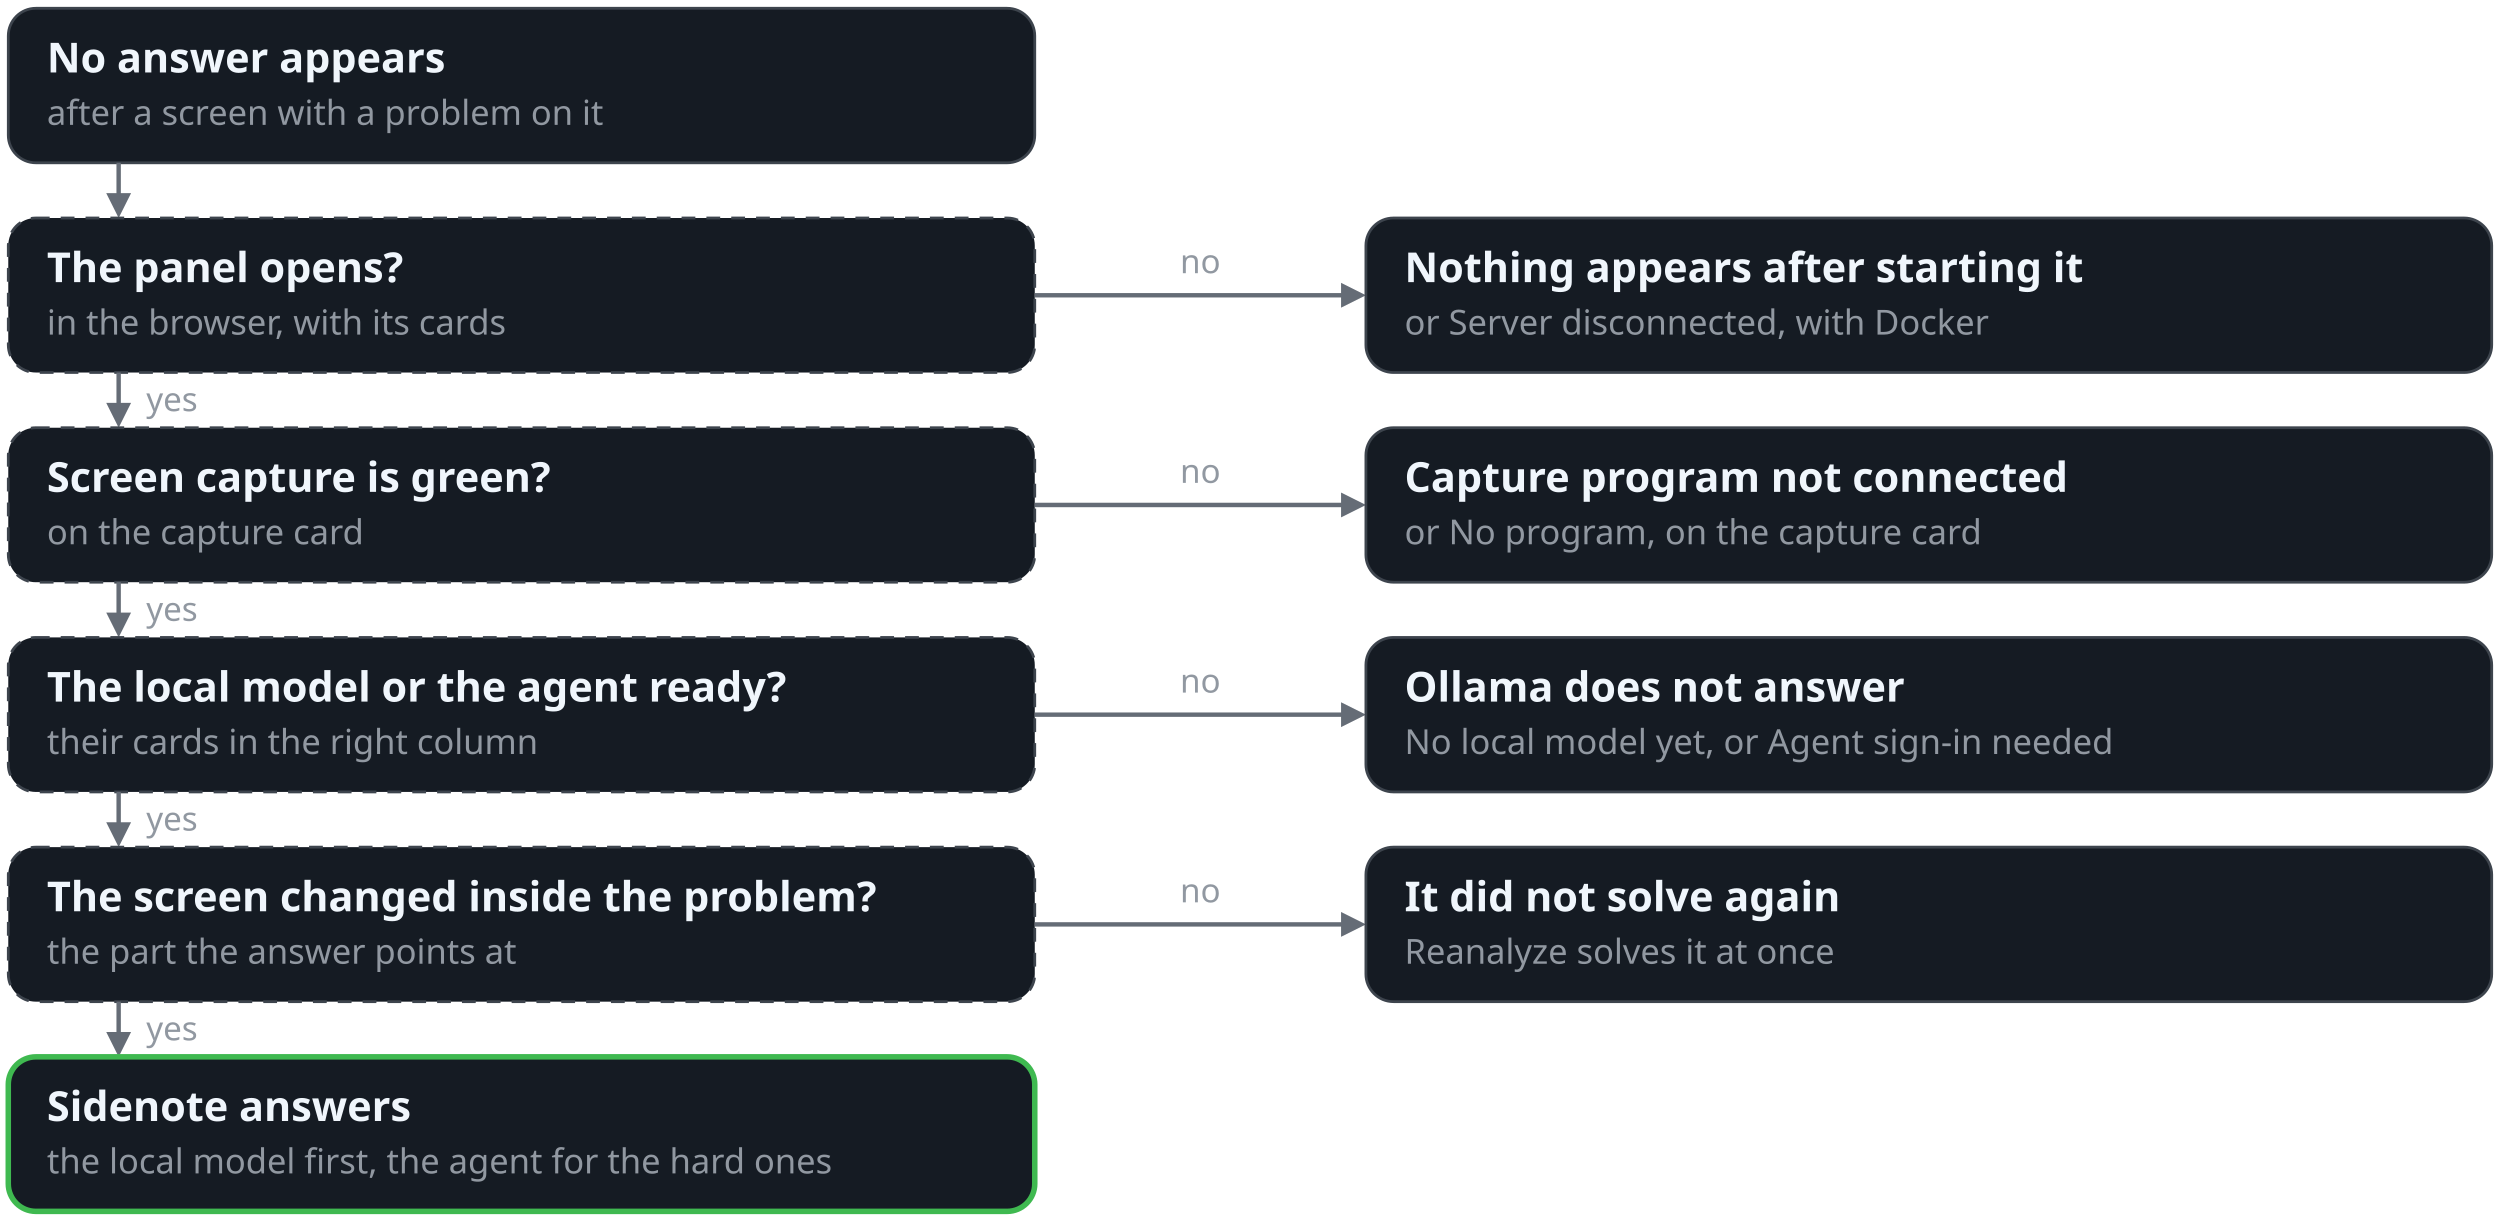
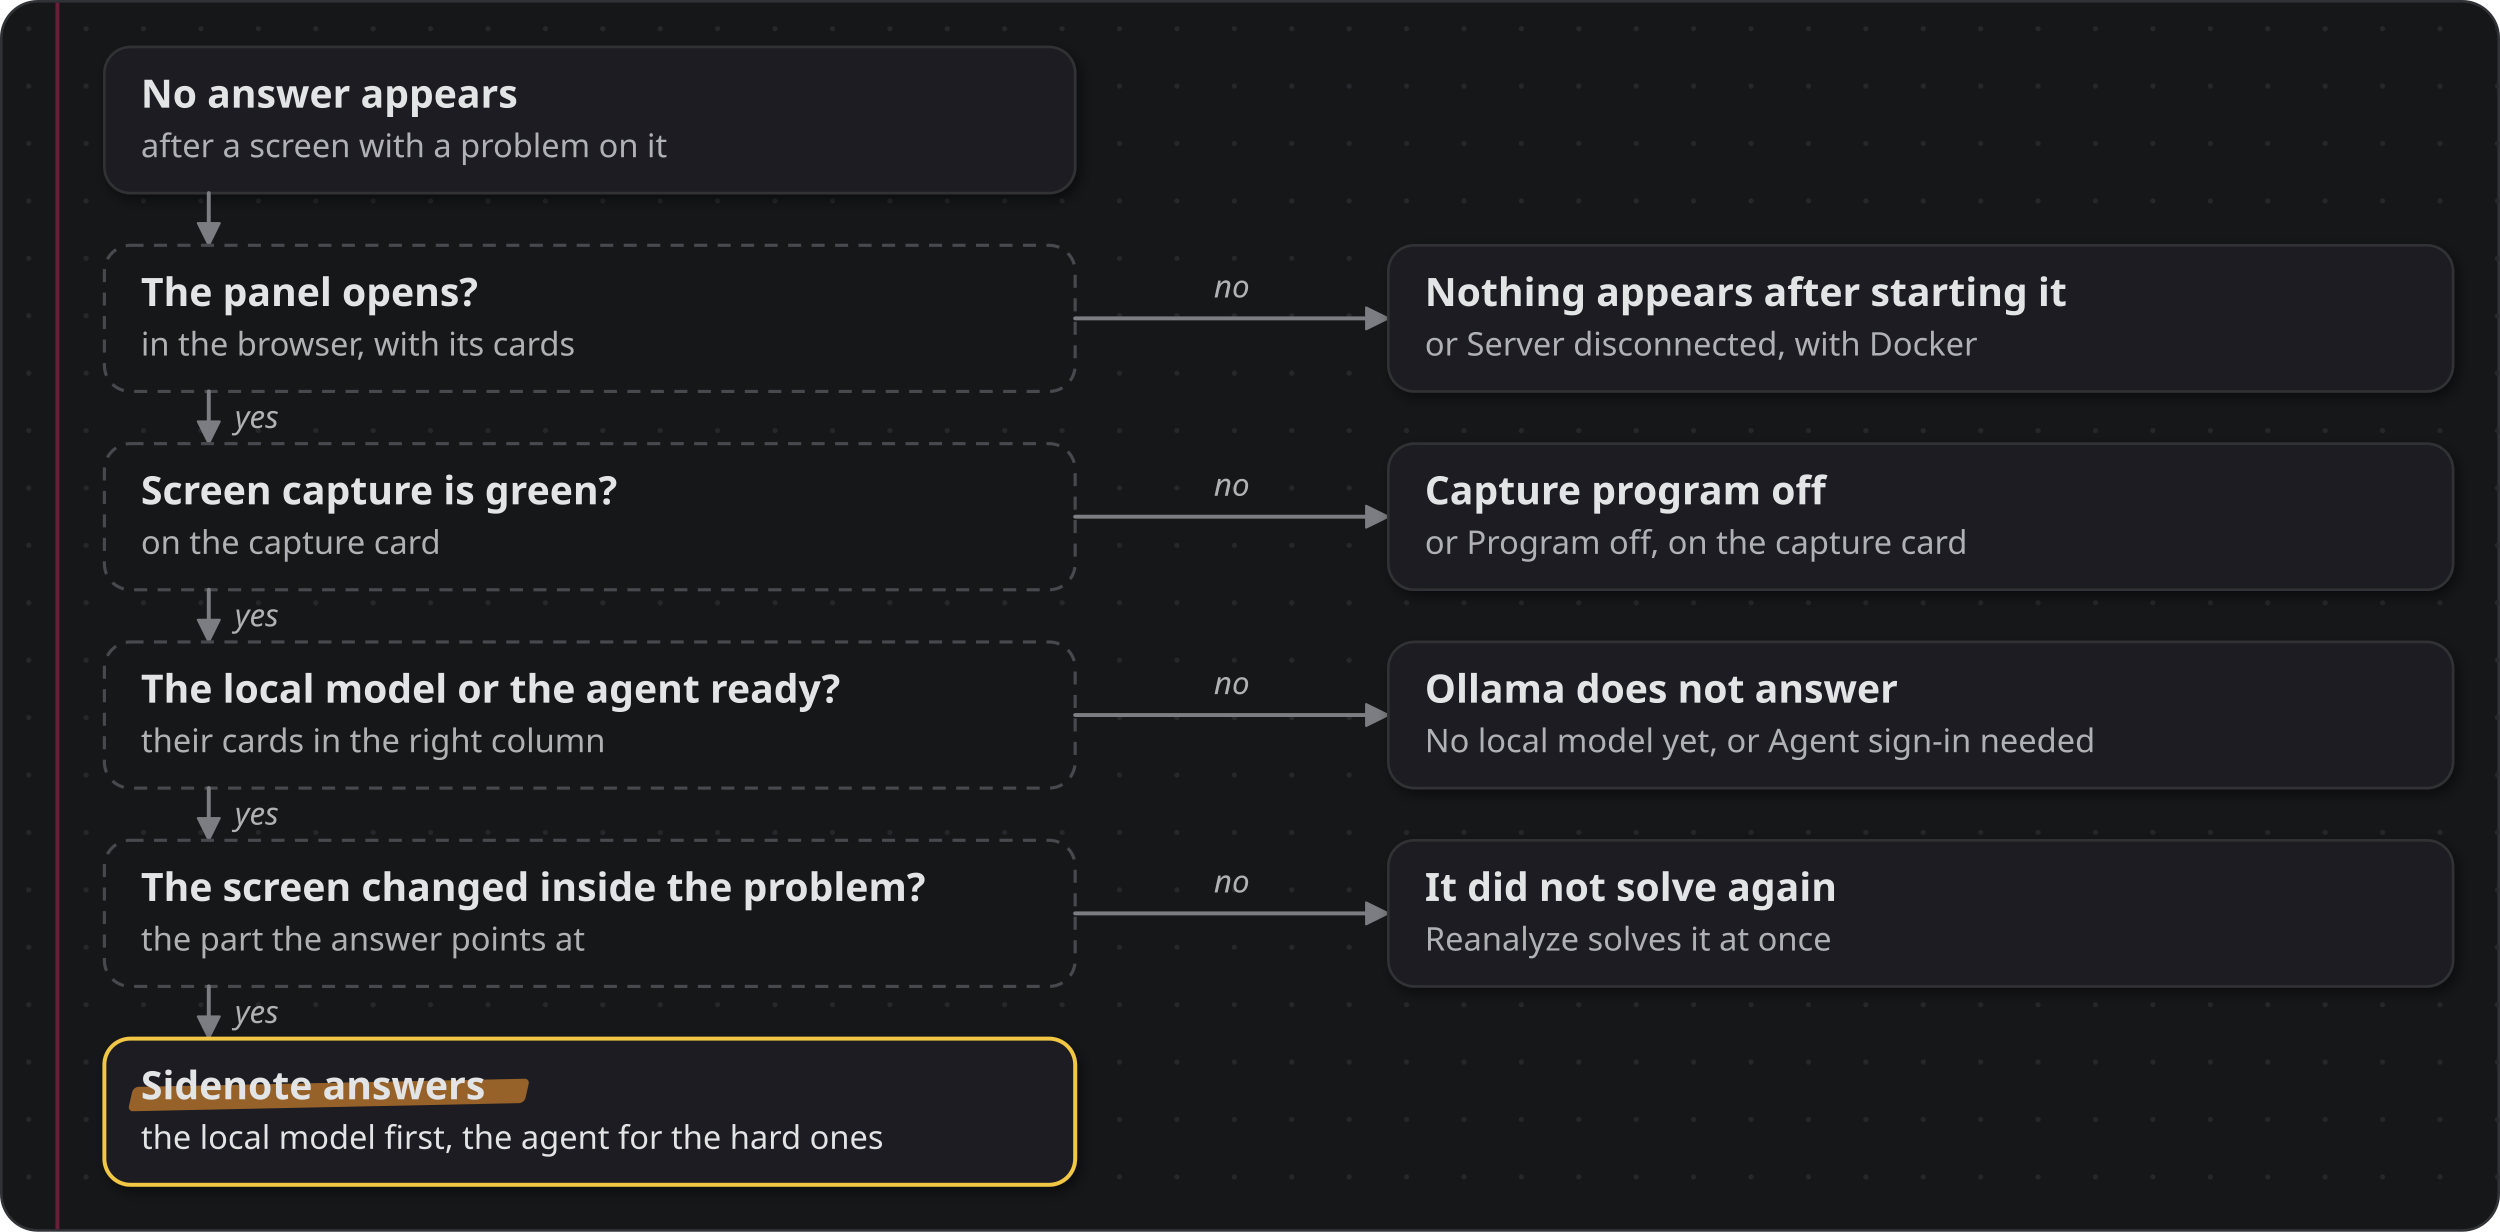
- <svg xmlns="http://www.w3.org/2000/svg" viewBox="-3 -3 906 442" width="906" height="442" font-family="-apple-system, BlinkMacSystemFont, 'Segoe UI', 'Noto Sans', Helvetica, Arial, sans-serif" role="img" aria-label="When no answer comes, four questions in turn. The panel does not open: Nothing appears after starting it, or Server disconnected with Docker. Screen capture is not green on the capture card: Capture program not connected, or No program. Neither the local model nor the agent is ready: Ollama does not answer, No local model yet, or Agent sign-in needed. The screen changed outside the problem: it did not solve again, and Reanalyze solves it at once. With all four, Sidenote answers">
-   <rect x="0" y="0" width="372" height="56" rx="10" fill="#151b23" stroke="#3d444d" stroke-width="1" />
-   <text x="14" y="23.25" font-size="15" font-weight="600" fill="#f0f6fc" text-anchor="start" data-box="14,358">No answer appears</text>
-   <text x="14" y="42.25" font-size="12.5" fill="#9198a1" text-anchor="start" data-box="14,358">after a screen with a problem on it</text>
-   <path d="M40,56 L40,69" fill="none" stroke="#656c76" stroke-width="1.6" stroke-linejoin="round" />
-   <path d="M40,76 L35.5,67.0 L44.5,67.0 Z" fill="#656c76" data-tip="40,76" />
-   <rect x="0" y="76" width="372" height="56" rx="10" fill="#151b23" stroke="#3d444d" stroke-width="1" stroke-dasharray="5 4" />
-   <text x="14" y="99.25" font-size="15" font-weight="600" fill="#f0f6fc" text-anchor="start" data-box="14,358">The panel opens?</text>
-   <text x="14" y="118.25" font-size="12.5" fill="#9198a1" text-anchor="start" data-box="14,358">in the browser, with its cards</text>
-   <path d="M372,104 L485,104" fill="none" stroke="#656c76" stroke-width="1.6" stroke-linejoin="round" />
-   <path d="M492,104 L483.0,108.5 L483.0,99.5 Z" fill="#656c76" data-tip="492,104" />
-   <text x="432" y="96" font-size="12" fill="#9198a1" text-anchor="middle" data-box="382,482">no</text>
-   <rect x="492" y="76" width="408" height="56" rx="10" fill="#151b23" stroke="#3d444d" stroke-width="1" />
-   <text x="506" y="99.25" font-size="15" font-weight="600" fill="#f0f6fc" text-anchor="start" data-box="506,886">Nothing appears after starting it</text>
-   <text x="506" y="118.25" font-size="12.5" fill="#9198a1" text-anchor="start" data-box="506,886">or Server disconnected, with Docker</text>
-   <path d="M40,132 L40,145" fill="none" stroke="#656c76" stroke-width="1.6" stroke-linejoin="round" />
-   <path d="M40,152 L35.5,143.0 L44.5,143.0 Z" fill="#656c76" data-tip="40,152" />
-   <text x="50" y="146" font-size="12" fill="#9198a1" text-anchor="start" data-box="50,120">yes</text>
-   <rect x="0" y="152" width="372" height="56" rx="10" fill="#151b23" stroke="#3d444d" stroke-width="1" stroke-dasharray="5 4" />
-   <text x="14" y="175.25" font-size="15" font-weight="600" fill="#f0f6fc" text-anchor="start" data-box="14,358">Screen capture is green?</text>
-   <text x="14" y="194.25" font-size="12.5" fill="#9198a1" text-anchor="start" data-box="14,358">on the capture card</text>
-   <path d="M372,180 L485,180" fill="none" stroke="#656c76" stroke-width="1.6" stroke-linejoin="round" />
-   <path d="M492,180 L483.0,184.5 L483.0,175.5 Z" fill="#656c76" data-tip="492,180" />
-   <text x="432" y="172" font-size="12" fill="#9198a1" text-anchor="middle" data-box="382,482">no</text>
-   <rect x="492" y="152" width="408" height="56" rx="10" fill="#151b23" stroke="#3d444d" stroke-width="1" />
-   <text x="506" y="175.25" font-size="15" font-weight="600" fill="#f0f6fc" text-anchor="start" data-box="506,886">Capture program not connected</text>
-   <text x="506" y="194.25" font-size="12.5" fill="#9198a1" text-anchor="start" data-box="506,886">or No program, on the capture card</text>
-   <path d="M40,208 L40,221" fill="none" stroke="#656c76" stroke-width="1.6" stroke-linejoin="round" />
-   <path d="M40,228 L35.5,219.0 L44.5,219.0 Z" fill="#656c76" data-tip="40,228" />
-   <text x="50" y="222" font-size="12" fill="#9198a1" text-anchor="start" data-box="50,120">yes</text>
-   <rect x="0" y="228" width="372" height="56" rx="10" fill="#151b23" stroke="#3d444d" stroke-width="1" stroke-dasharray="5 4" />
-   <text x="14" y="251.25" font-size="15" font-weight="600" fill="#f0f6fc" text-anchor="start" data-box="14,358">The local model or the agent ready?</text>
-   <text x="14" y="270.25" font-size="12.5" fill="#9198a1" text-anchor="start" data-box="14,358">their cards in the right column</text>
-   <path d="M372,256 L485,256" fill="none" stroke="#656c76" stroke-width="1.6" stroke-linejoin="round" />
-   <path d="M492,256 L483.0,260.5 L483.0,251.5 Z" fill="#656c76" data-tip="492,256" />
-   <text x="432" y="248" font-size="12" fill="#9198a1" text-anchor="middle" data-box="382,482">no</text>
-   <rect x="492" y="228" width="408" height="56" rx="10" fill="#151b23" stroke="#3d444d" stroke-width="1" />
-   <text x="506" y="251.25" font-size="15" font-weight="600" fill="#f0f6fc" text-anchor="start" data-box="506,886">Ollama does not answer</text>
-   <text x="506" y="270.25" font-size="12.5" fill="#9198a1" text-anchor="start" data-box="506,886">No local model yet, or Agent sign-in needed</text>
-   <path d="M40,284 L40,297" fill="none" stroke="#656c76" stroke-width="1.6" stroke-linejoin="round" />
-   <path d="M40,304 L35.5,295.0 L44.5,295.0 Z" fill="#656c76" data-tip="40,304" />
-   <text x="50" y="298" font-size="12" fill="#9198a1" text-anchor="start" data-box="50,120">yes</text>
-   <rect x="0" y="304" width="372" height="56" rx="10" fill="#151b23" stroke="#3d444d" stroke-width="1" stroke-dasharray="5 4" />
-   <text x="14" y="327.25" font-size="15" font-weight="600" fill="#f0f6fc" text-anchor="start" data-box="14,358">The screen changed inside the problem?</text>
-   <text x="14" y="346.25" font-size="12.5" fill="#9198a1" text-anchor="start" data-box="14,358">the part the answer points at</text>
-   <path d="M372,332 L485,332" fill="none" stroke="#656c76" stroke-width="1.6" stroke-linejoin="round" />
-   <path d="M492,332 L483.0,336.5 L483.0,327.5 Z" fill="#656c76" data-tip="492,332" />
-   <text x="432" y="324" font-size="12" fill="#9198a1" text-anchor="middle" data-box="382,482">no</text>
-   <rect x="492" y="304" width="408" height="56" rx="10" fill="#151b23" stroke="#3d444d" stroke-width="1" />
-   <text x="506" y="327.25" font-size="15" font-weight="600" fill="#f0f6fc" text-anchor="start" data-box="506,886">It did not solve again</text>
-   <text x="506" y="346.25" font-size="12.5" fill="#9198a1" text-anchor="start" data-box="506,886">Reanalyze solves it at once</text>
-   <path d="M40,360 L40,373" fill="none" stroke="#656c76" stroke-width="1.6" stroke-linejoin="round" />
-   <path d="M40,380 L35.5,371.0 L44.5,371.0 Z" fill="#656c76" data-tip="40,380" />
-   <text x="50" y="374" font-size="12" fill="#9198a1" text-anchor="start" data-box="50,120">yes</text>
-   <rect x="0" y="380" width="372" height="56" rx="10" fill="#151b23" stroke="#3fb950" stroke-width="2" />
-   <text x="14" y="403.25" font-size="15" font-weight="600" fill="#f0f6fc" text-anchor="start" data-box="14,358">Sidenote answers</text>
-   <text x="14" y="422.25" font-size="12.5" fill="#9198a1" text-anchor="start" data-box="14,358">the local model first, the agent for the hard ones</text>
+ <svg xmlns="http://www.w3.org/2000/svg" viewBox="0 0 958 472" width="958" height="472" font-family="'Pretendard Variable', Pretendard, -apple-system, BlinkMacSystemFont, 'Segoe UI', 'Noto Sans', Helvetica, Arial, sans-serif" role="img" aria-label="When no answer comes, four questions in turn. The panel does not open: Nothing appears after starting it, or Server disconnected with Docker. Screen capture is not green on the capture card: Capture program off, or Program off. Neither the local model nor the agent is ready: Ollama does not answer, No local model yet, or Agent sign-in needed. The screen changed outside the problem: it did not solve again, and Reanalyze solves it at once. With all four, Sidenote answers">
+   <defs>
+     <pattern id="dots" width="22" height="22" patternUnits="userSpaceOnUse">
+       <circle cx="11" cy="11" r="1" fill="#26272b" />
+     </pattern>
+     <filter id="relief" x="-10%" y="-20%" width="120%" height="150%">
+       <feDropShadow dx="1.6" dy="2" stdDeviation="2.4" flood-color="#000000" flood-opacity="0.5" />
+     </filter>
+   </defs>
+   <rect x="0.5" y="0.5" width="957" height="471" rx="14" fill="#161719" stroke="#303236" />
+   <rect x="0.5" y="0.5" width="957" height="471" rx="14" fill="url(#dots)" />
+   <path d="M22,1 V471" stroke="#6b1e38" stroke-width="1.5" />
+   <g transform="translate(40,18)">
+     <rect x="0" y="0" width="372" height="56" rx="10" fill="#1d1e21" stroke="#303236" stroke-width="1" filter="url(#relief)" />
+     <text x="14" y="23.25" font-size="15" font-weight="620" fill="#e3e4e5" text-anchor="start" data-box="14,358">No answer appears</text>
+     <text x="14" y="42.25" font-size="12.5" fill="#b0b1b4" text-anchor="start" data-box="14,358">after a screen with a problem on it</text>
+     <path d="M40,56 L40,69" fill="none" stroke="#7c7d82" stroke-width="1.5" stroke-linecap="round" stroke-linejoin="round" />
+     <path d="M40,76 L35.8,67.5 L44.2,67.5 Z" fill="#7c7d82" stroke="#7c7d82" stroke-width="0.8" stroke-linejoin="round" data-tip="40,76" />
+     <rect x="0" y="76" width="372" height="56" rx="10" fill="#161719" stroke="#48494e" stroke-width="1.2" stroke-dasharray="5 4" />
+     <text x="14" y="99.25" font-size="15" font-weight="620" fill="#e3e4e5" text-anchor="start" data-box="14,358">The panel opens?</text>
+     <text x="14" y="118.25" font-size="12.5" fill="#b0b1b4" text-anchor="start" data-box="14,358">in the browser, with its cards</text>
+     <path d="M372,104 L485,104" fill="none" stroke="#7c7d82" stroke-width="1.5" stroke-linecap="round" stroke-linejoin="round" />
+     <path d="M492,104 L483.5,108.2 L483.5,99.8 Z" fill="#7c7d82" stroke="#7c7d82" stroke-width="0.8" stroke-linejoin="round" data-tip="492,104" />
+     <text x="432" y="96" font-size="12" font-style="italic" fill="#b0b1b4" text-anchor="middle" data-box="382,482">no</text>
+     <rect x="492" y="76" width="408" height="56" rx="10" fill="#1d1e21" stroke="#303236" stroke-width="1" filter="url(#relief)" />
+     <text x="506" y="99.25" font-size="15" font-weight="620" fill="#e3e4e5" text-anchor="start" data-box="506,886">Nothing appears after starting it</text>
+     <text x="506" y="118.25" font-size="12.5" fill="#b0b1b4" text-anchor="start" data-box="506,886">or Server disconnected, with Docker</text>
+     <path d="M40,132 L40,145" fill="none" stroke="#7c7d82" stroke-width="1.5" stroke-linecap="round" stroke-linejoin="round" />
+     <path d="M40,152 L35.8,143.5 L44.2,143.5 Z" fill="#7c7d82" stroke="#7c7d82" stroke-width="0.8" stroke-linejoin="round" data-tip="40,152" />
+     <text x="50" y="146" font-size="12" font-style="italic" fill="#b0b1b4" text-anchor="start" data-box="50,120">yes</text>
+     <rect x="0" y="152" width="372" height="56" rx="10" fill="#161719" stroke="#48494e" stroke-width="1.2" stroke-dasharray="5 4" />
+     <text x="14" y="175.25" font-size="15" font-weight="620" fill="#e3e4e5" text-anchor="start" data-box="14,358">Screen capture is green?</text>
+     <text x="14" y="194.25" font-size="12.5" fill="#b0b1b4" text-anchor="start" data-box="14,358">on the capture card</text>
+     <path d="M372,180 L485,180" fill="none" stroke="#7c7d82" stroke-width="1.5" stroke-linecap="round" stroke-linejoin="round" />
+     <path d="M492,180 L483.5,184.2 L483.5,175.8 Z" fill="#7c7d82" stroke="#7c7d82" stroke-width="0.8" stroke-linejoin="round" data-tip="492,180" />
+     <text x="432" y="172" font-size="12" font-style="italic" fill="#b0b1b4" text-anchor="middle" data-box="382,482">no</text>
+     <rect x="492" y="152" width="408" height="56" rx="10" fill="#1d1e21" stroke="#303236" stroke-width="1" filter="url(#relief)" />
+     <text x="506" y="175.25" font-size="15" font-weight="620" fill="#e3e4e5" text-anchor="start" data-box="506,886">Capture program off</text>
+     <text x="506" y="194.25" font-size="12.5" fill="#b0b1b4" text-anchor="start" data-box="506,886">or Program off, on the capture card</text>
+     <path d="M40,208 L40,221" fill="none" stroke="#7c7d82" stroke-width="1.5" stroke-linecap="round" stroke-linejoin="round" />
+     <path d="M40,228 L35.8,219.5 L44.2,219.5 Z" fill="#7c7d82" stroke="#7c7d82" stroke-width="0.8" stroke-linejoin="round" data-tip="40,228" />
+     <text x="50" y="222" font-size="12" font-style="italic" fill="#b0b1b4" text-anchor="start" data-box="50,120">yes</text>
+     <rect x="0" y="228" width="372" height="56" rx="10" fill="#161719" stroke="#48494e" stroke-width="1.2" stroke-dasharray="5 4" />
+     <text x="14" y="251.25" font-size="15" font-weight="620" fill="#e3e4e5" text-anchor="start" data-box="14,358">The local model or the agent ready?</text>
+     <text x="14" y="270.25" font-size="12.5" fill="#b0b1b4" text-anchor="start" data-box="14,358">their cards in the right column</text>
+     <path d="M372,256 L485,256" fill="none" stroke="#7c7d82" stroke-width="1.5" stroke-linecap="round" stroke-linejoin="round" />
+     <path d="M492,256 L483.5,260.2 L483.5,251.8 Z" fill="#7c7d82" stroke="#7c7d82" stroke-width="0.8" stroke-linejoin="round" data-tip="492,256" />
+     <text x="432" y="248" font-size="12" font-style="italic" fill="#b0b1b4" text-anchor="middle" data-box="382,482">no</text>
+     <rect x="492" y="228" width="408" height="56" rx="10" fill="#1d1e21" stroke="#303236" stroke-width="1" filter="url(#relief)" />
+     <text x="506" y="251.25" font-size="15" font-weight="620" fill="#e3e4e5" text-anchor="start" data-box="506,886">Ollama does not answer</text>
+     <text x="506" y="270.25" font-size="12.5" fill="#b0b1b4" text-anchor="start" data-box="506,886">No local model yet, or Agent sign-in needed</text>
+     <path d="M40,284 L40,297" fill="none" stroke="#7c7d82" stroke-width="1.5" stroke-linecap="round" stroke-linejoin="round" />
+     <path d="M40,304 L35.8,295.5 L44.2,295.5 Z" fill="#7c7d82" stroke="#7c7d82" stroke-width="0.8" stroke-linejoin="round" data-tip="40,304" />
+     <text x="50" y="298" font-size="12" font-style="italic" fill="#b0b1b4" text-anchor="start" data-box="50,120">yes</text>
+     <rect x="0" y="304" width="372" height="56" rx="10" fill="#161719" stroke="#48494e" stroke-width="1.2" stroke-dasharray="5 4" />
+     <text x="14" y="327.25" font-size="15" font-weight="620" fill="#e3e4e5" text-anchor="start" data-box="14,358">The screen changed inside the problem?</text>
+     <text x="14" y="346.25" font-size="12.5" fill="#b0b1b4" text-anchor="start" data-box="14,358">the part the answer points at</text>
+     <path d="M372,332 L485,332" fill="none" stroke="#7c7d82" stroke-width="1.5" stroke-linecap="round" stroke-linejoin="round" />
+     <path d="M492,332 L483.5,336.2 L483.5,327.8 Z" fill="#7c7d82" stroke="#7c7d82" stroke-width="0.8" stroke-linejoin="round" data-tip="492,332" />
+     <text x="432" y="324" font-size="12" font-style="italic" fill="#b0b1b4" text-anchor="middle" data-box="382,482">no</text>
+     <rect x="492" y="304" width="408" height="56" rx="10" fill="#1d1e21" stroke="#303236" stroke-width="1" filter="url(#relief)" />
+     <text x="506" y="327.25" font-size="15" font-weight="620" fill="#e3e4e5" text-anchor="start" data-box="506,886">It did not solve again</text>
+     <text x="506" y="346.25" font-size="12.5" fill="#b0b1b4" text-anchor="start" data-box="506,886">Reanalyze solves it at once</text>
+     <path d="M40,360 L40,373" fill="none" stroke="#7c7d82" stroke-width="1.5" stroke-linecap="round" stroke-linejoin="round" />
+     <path d="M40,380 L35.8,371.5 L44.2,371.5 Z" fill="#7c7d82" stroke="#7c7d82" stroke-width="0.8" stroke-linejoin="round" data-tip="40,380" />
+     <text x="50" y="374" font-size="12" font-style="italic" fill="#b0b1b4" text-anchor="start" data-box="50,120">yes</text>
+     <rect x="0" y="380" width="372" height="56" rx="10" fill="#1d1e21" stroke="#f2c744" stroke-width="1.5" filter="url(#relief)" />
+     <rect x="10" y="396.95" width="152.0" height="9.3" rx="2.0" fill="#e8912d" fill-opacity="0.6" transform="translate(86.0 401.6) rotate(-1.2) skewX(-14) translate(-86.0 -401.6)" />
+     <text x="14" y="403.25" font-size="15" font-weight="680" fill="#e3e4e5" text-anchor="start" data-box="14,358">Sidenote answers</text>
+     <text x="14" y="422.25" font-size="12.5" fill="#e3e4e5" text-anchor="start" data-box="14,358">the local model first, the agent for the hard ones</text>
+   </g>
</svg>
